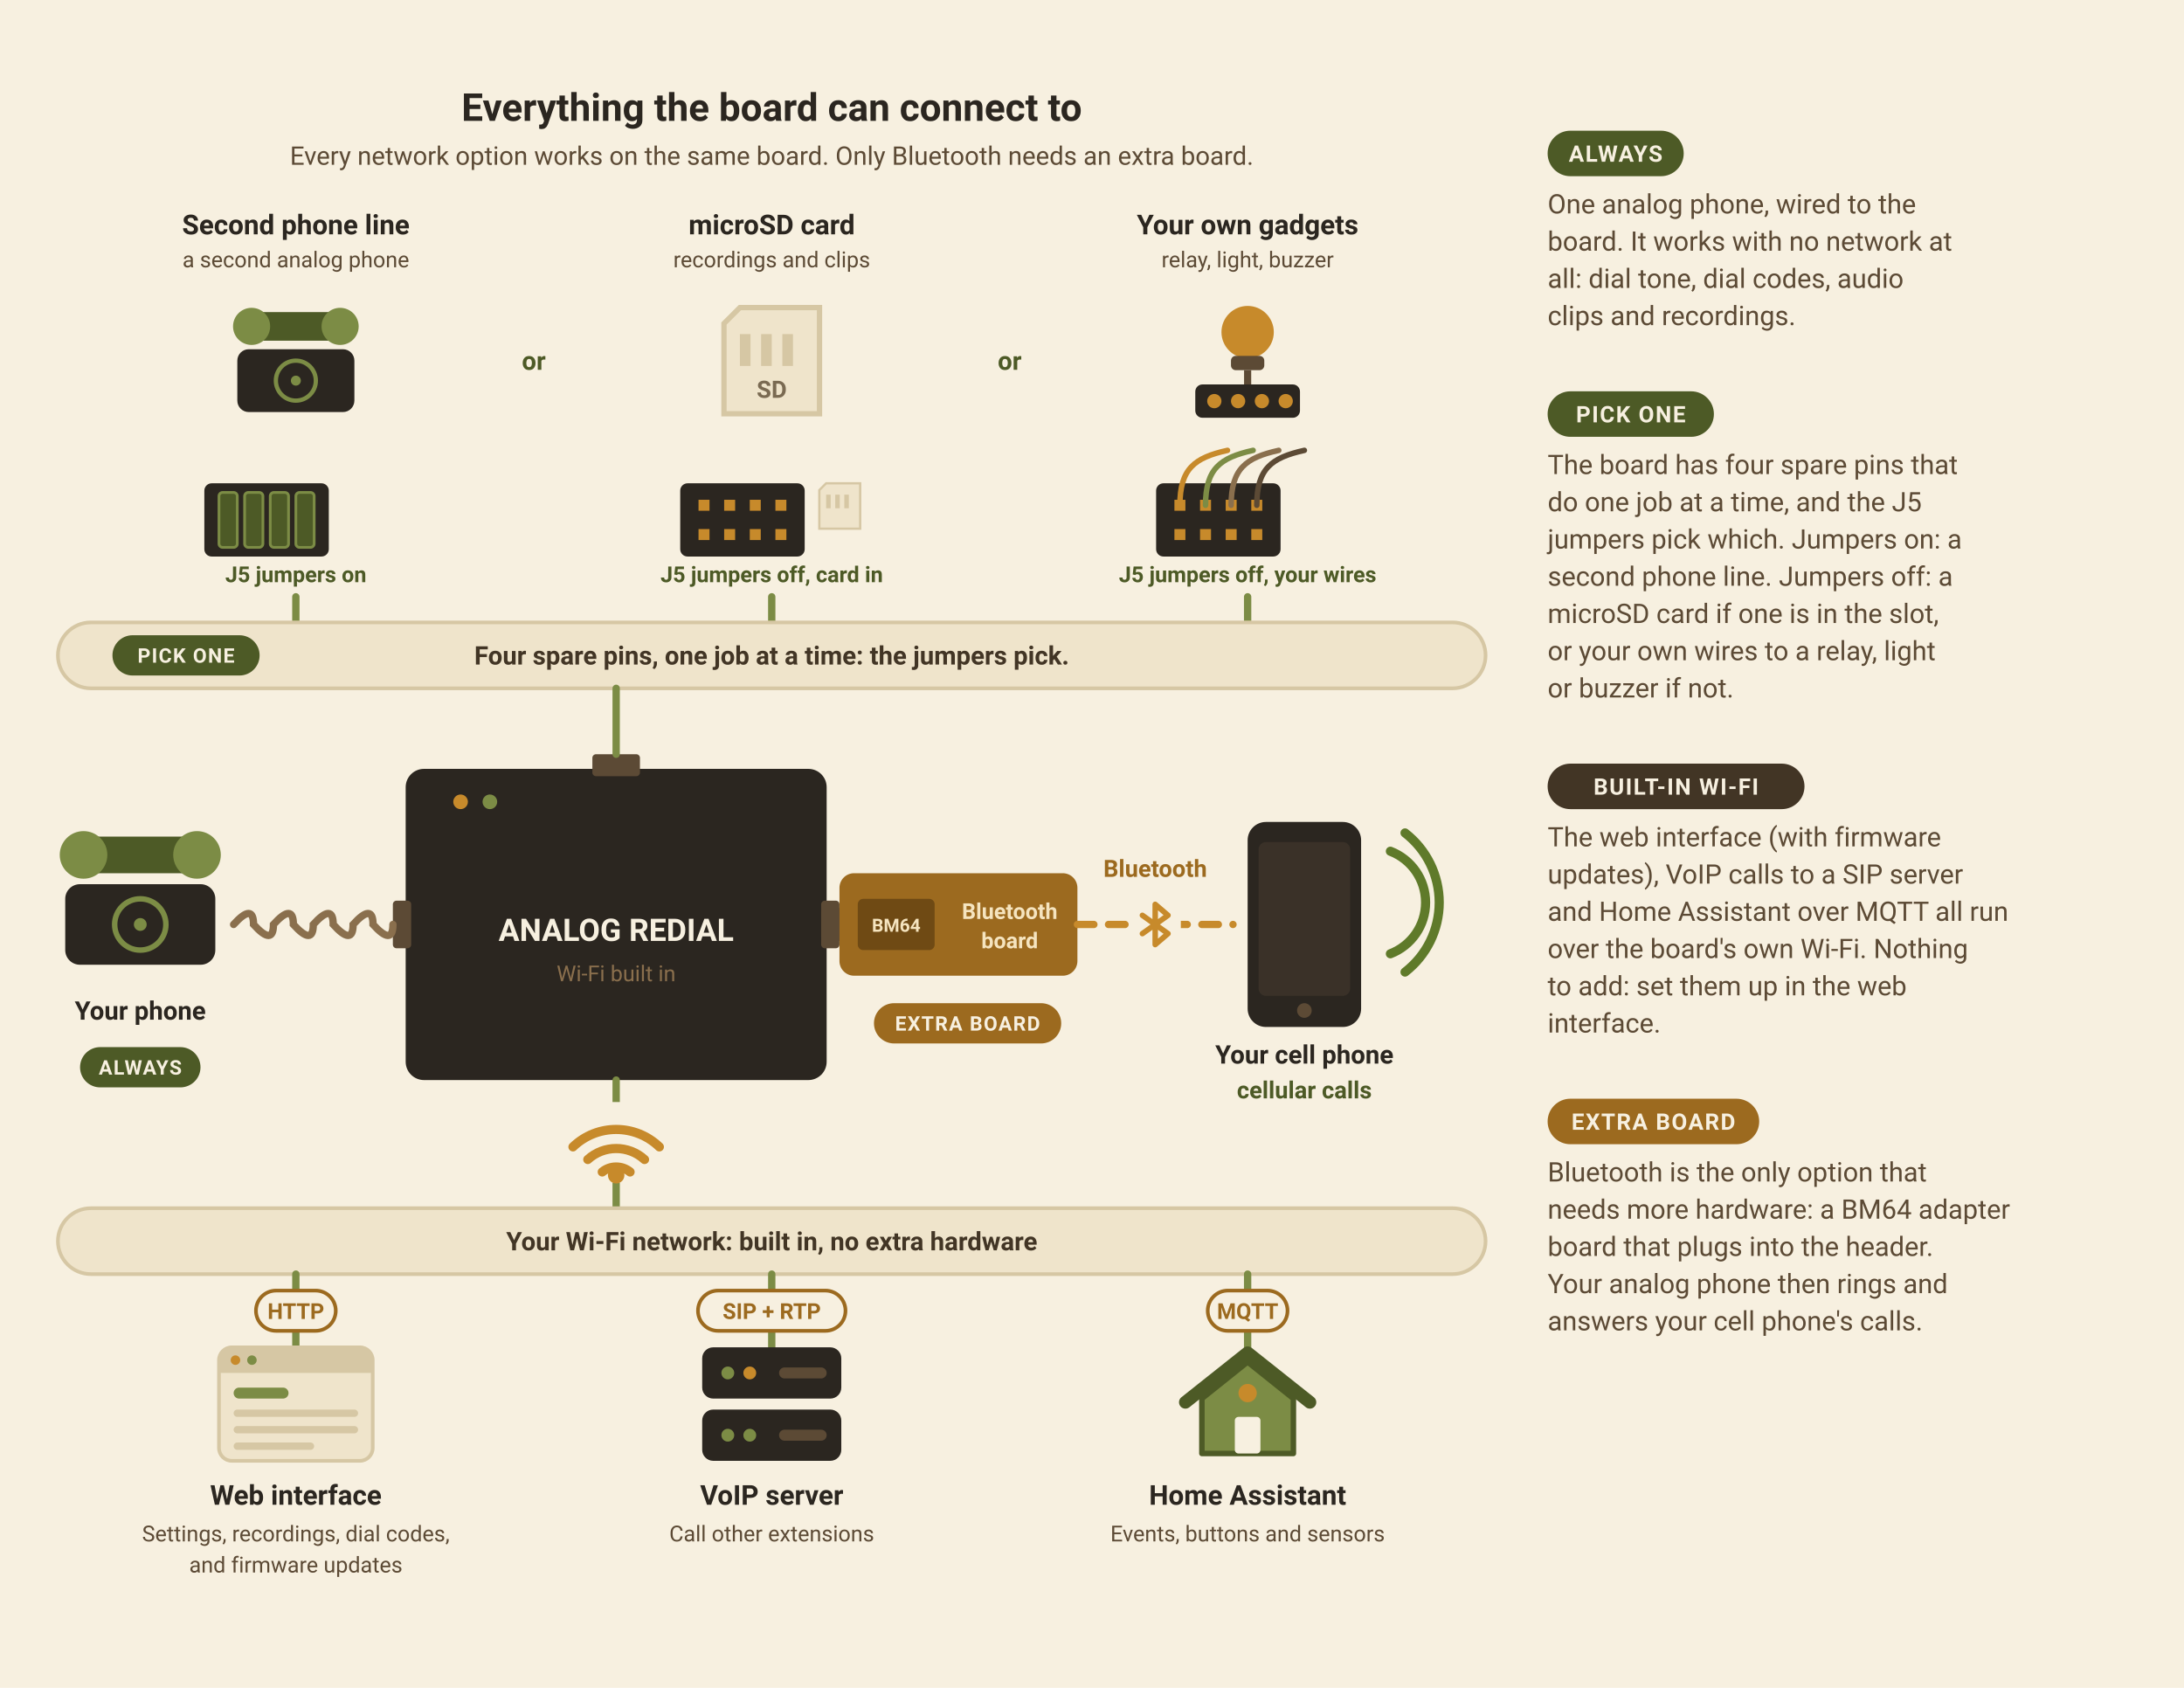
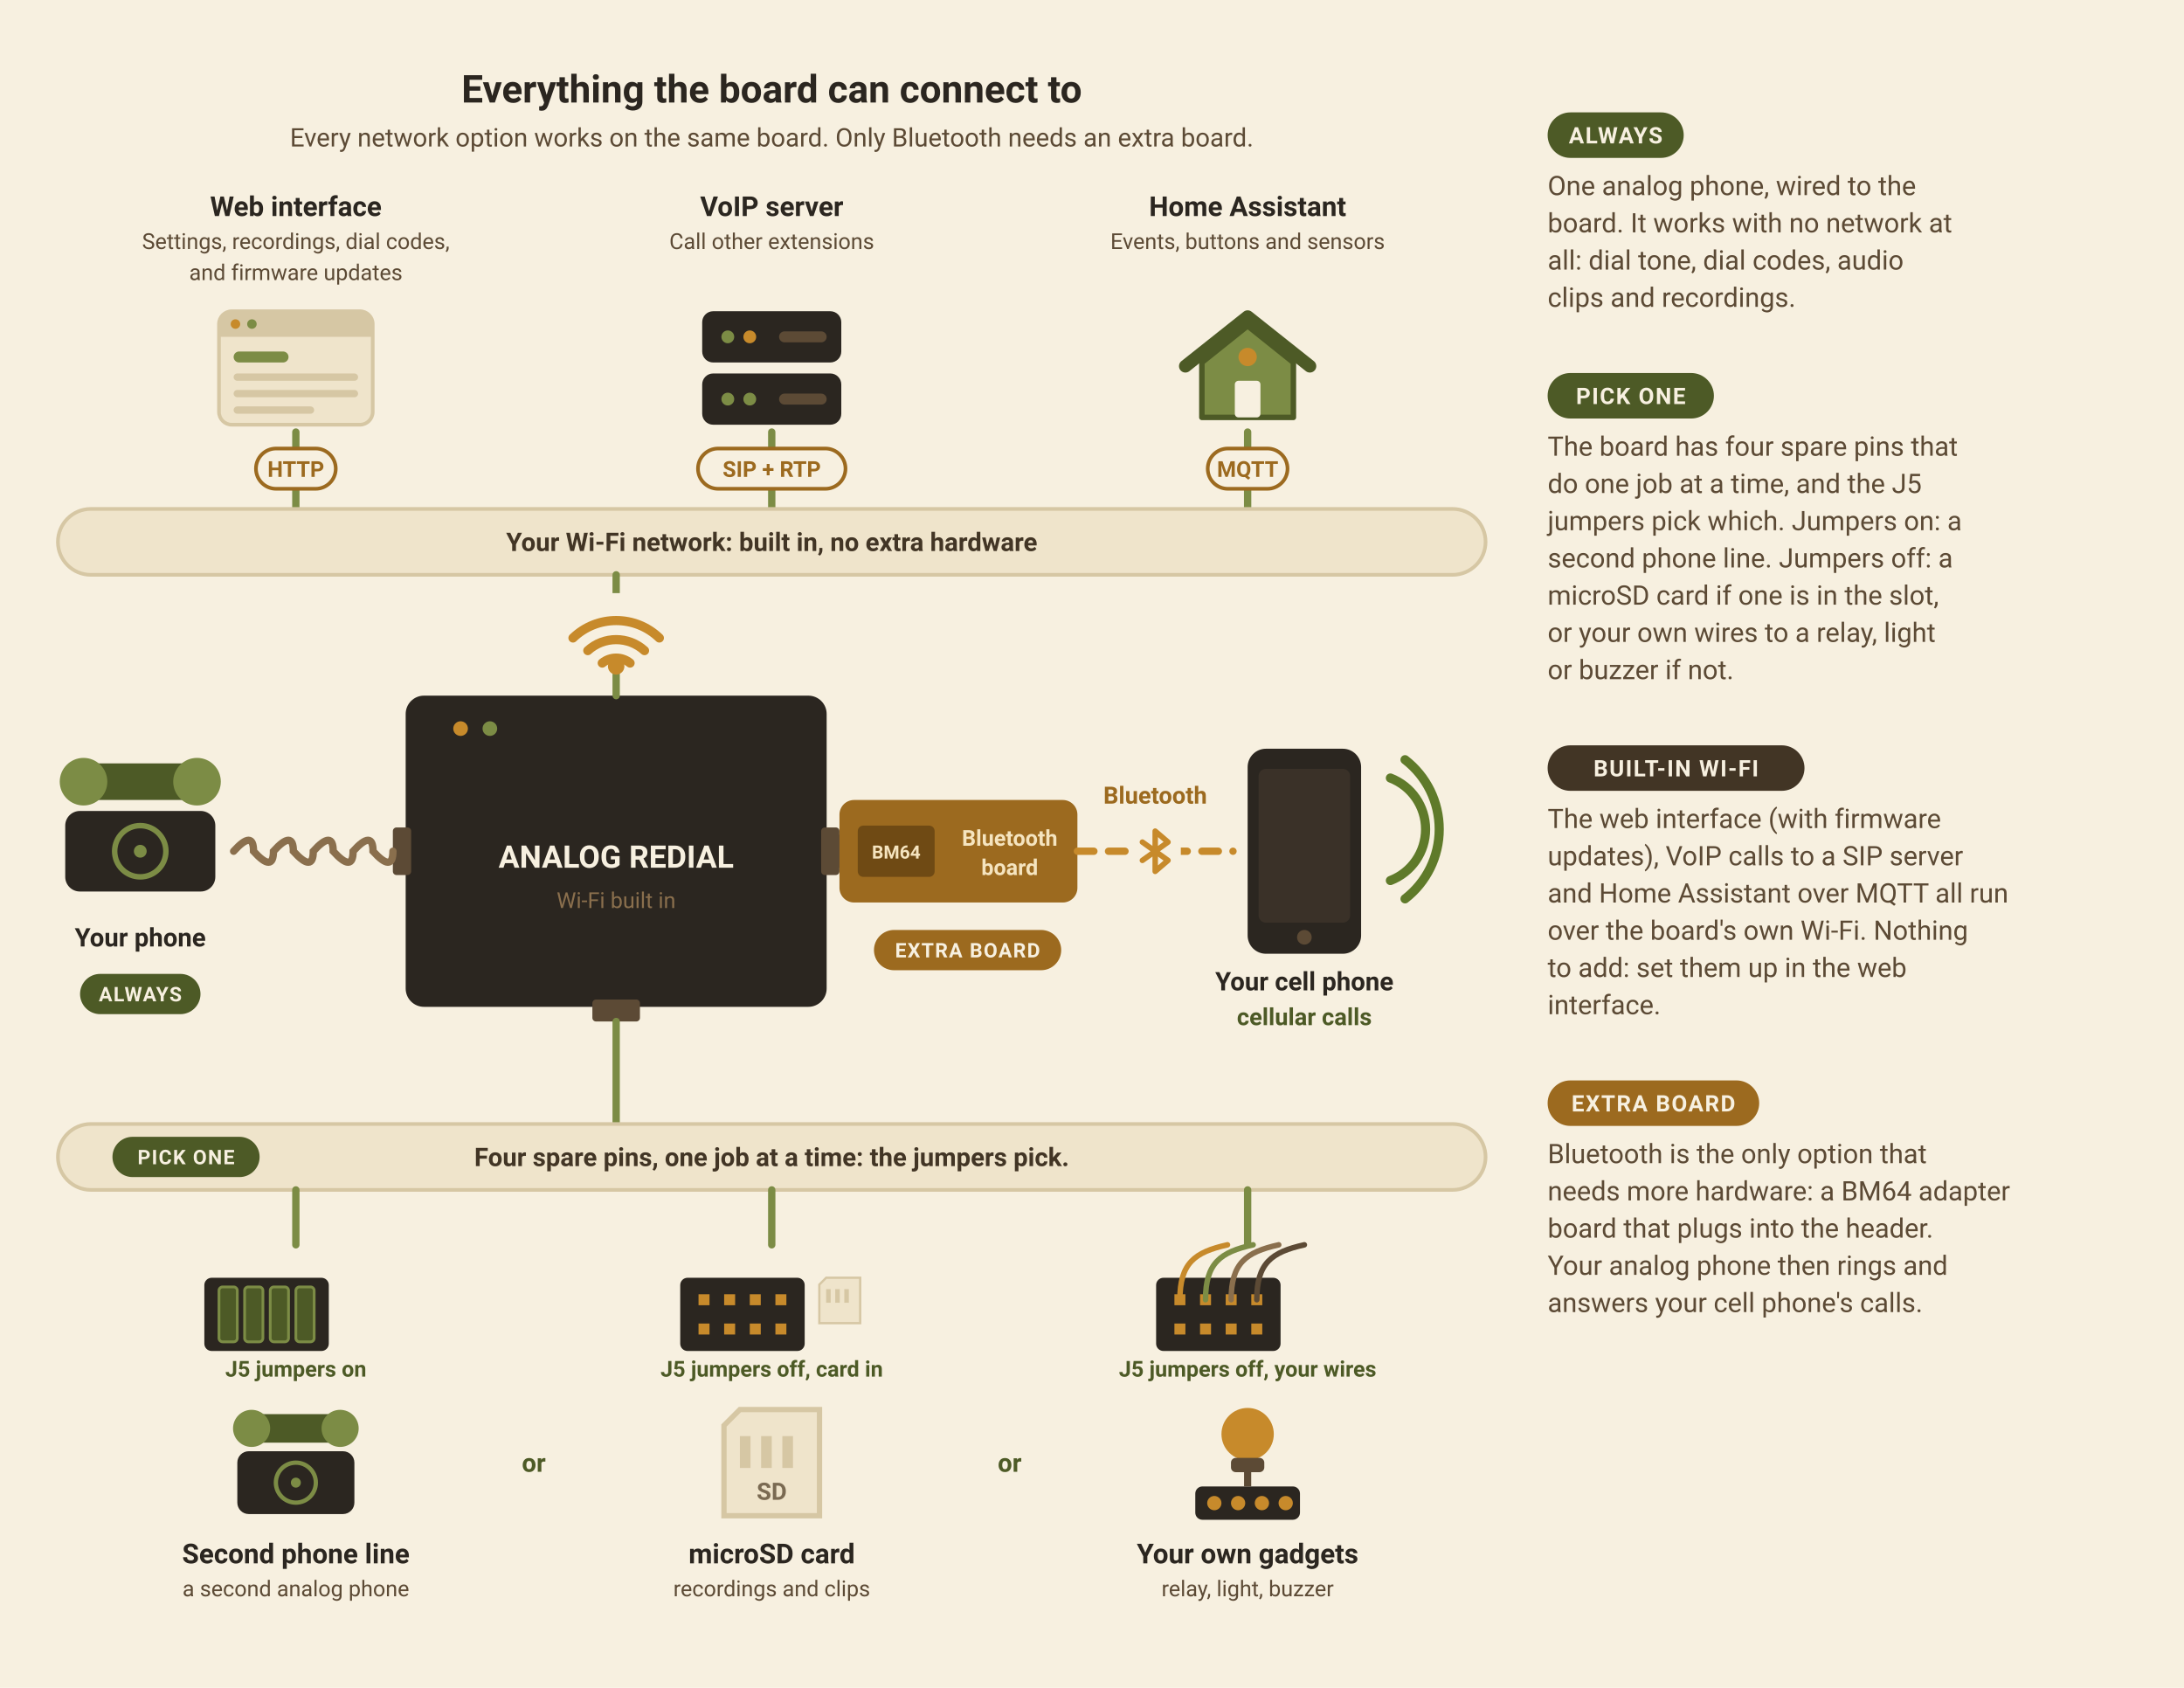
<svg xmlns="http://www.w3.org/2000/svg" viewBox="0 0 1056 816" width="1056" height="816" role="img" aria-label="Everything the Analog Redial board can connect to: one phone always, then a second line or a microSD card or your own gadgets on four spare pins, chosen with the J5 jumpers; Wi-Fi to the web interface, a VoIP server and Home Assistant; and Bluetooth through an extra adapter board">
  <rect id="background" width="1056" height="816" fill="#f7f0e0" />
  <g font-family="system-ui, -apple-system, Segoe UI, Roboto, sans-serif">
-     <g id="diagram" transform="translate(28,37.185) scale(0.885)">
+     <g id="diagram" transform="translate(28,28.335) scale(0.885)">
      <g id="title">
        <text x="390" y="24" text-anchor="middle" font-size="21" font-weight="700" fill="#2b2620">Everything the board can connect to</text>
      </g>
      <g id="subtitle">
        <text x="390" y="48" text-anchor="middle" font-size="14" font-weight="400" fill="#5c4a35">Every network option works on the same board. Only Bluetooth needs an extra board.</text>
      </g>
-       <g id="option-line-2" transform="translate(94.9,123.8)">
-         <g transform="scale(0.78)">
-           <g id="handset">
-             <line x1="14" y1="16" x2="76" y2="16" stroke="#4d5a26" stroke-width="20" stroke-linecap="round" />
-             <circle cx="14" cy="16" r="13" fill="#7c8c45" />
-             <circle cx="76" cy="16" r="13" fill="#7c8c45" />
-           </g>
-           <g id="body">
-             <rect x="4" y="32" width="82" height="44" rx="8" fill="#2b2620" />
-             <circle cx="45" cy="54" r="14" fill="none" stroke="#7c8c45" stroke-width="3" />
-             <circle cx="45" cy="54" r="3.5" fill="#7c8c45" />
-           </g>
-         </g>
-       </g>
-       <g id="label-line-2">
-         <text x="130" y="86" text-anchor="middle" font-size="15" font-weight="600" fill="#2b2620">Second phone line</text>
-       </g>
-       <g id="desc-line-2">
-         <text x="130" y="104" text-anchor="middle" font-size="12" font-weight="400" fill="#5c4a35">a second analog phone</text>
-       </g>
-       <g id="j5-line-2" transform="translate(80,200)">
+       <g id="label-web">
+         <text x="130" y="86" text-anchor="middle" font-size="15" font-weight="600" fill="#2b2620">Web interface</text>
+       </g>
+       <g id="desc-web-1">
+         <text x="130" y="104" text-anchor="middle" font-size="12" font-weight="400" fill="#5c4a35">Settings, recordings, dial codes,</text>
+       </g>
+       <g id="desc-web-2">
+         <text x="130" y="121" text-anchor="middle" font-size="12" font-weight="400" fill="#5c4a35">and firmware updates</text>
+       </g>
+       <g id="service-web" transform="translate(88,138)">
+         <rect x="0" y="0" width="84" height="62" rx="7" fill="#efe4cb" stroke="#d6c7a4" stroke-width="2" />
+         <path d="M 0 14 H 84 V 7 a 7 7 0 0 0 -7 -7 H 7 a 7 7 0 0 0 -7 7 Z" fill="#d6c7a4" />
+         <circle cx="9" cy="7" r="2.6" fill="#c78a2b" />
+         <circle cx="18" cy="7" r="2.6" fill="#7c8c45" />
+         <rect x="8" y="22" width="30" height="6" rx="3" fill="#7c8c45" />
+         <rect x="8" y="34" width="68" height="4" rx="2" fill="#d6c7a4" />
+         <rect x="8" y="43" width="68" height="4" rx="2" fill="#d6c7a4" />
+         <rect x="8" y="52" width="44" height="4" rx="2" fill="#d6c7a4" />
+       </g>
+       <g id="link-web">
+         <line x1="130" y1="204" x2="130" y2="246" stroke="#7c8c45" stroke-width="4" stroke-linecap="round" />
+       </g>
+       <g id="protocol-web">
+         <rect x="108.2" y="213" width="43.6" height="22" rx="11" fill="#f7f0e0" stroke="#9c6a1f" stroke-width="2" />
+         <text x="130" y="228.5" text-anchor="middle" font-size="12" font-weight="600" fill="#9c6a1f">HTTP</text>
+       </g>
+       <g id="label-voip">
+         <text x="390" y="86" text-anchor="middle" font-size="15" font-weight="600" fill="#2b2620">VoIP server</text>
+       </g>
+       <g id="desc-voip-1">
+         <text x="390" y="104" text-anchor="middle" font-size="12" font-weight="400" fill="#5c4a35">Call other extensions</text>
+       </g>
+       <g id="service-voip" transform="translate(352,138)">
+         <rect x="0" y="0" width="76" height="28" rx="6" fill="#2b2620" />
+         <rect x="0" y="34" width="76" height="28" rx="6" fill="#2b2620" />
+         <circle cx="14" cy="14" r="3.5" fill="#7c8c45" />
+         <circle cx="26" cy="14" r="3.5" fill="#c78a2b" />
+         <rect x="42" y="11" width="26" height="6" rx="3" fill="#5c4a35" />
+         <circle cx="14" cy="48" r="3.5" fill="#7c8c45" />
+         <circle cx="26" cy="48" r="3.5" fill="#7c8c45" />
+         <rect x="42" y="45" width="26" height="6" rx="3" fill="#5c4a35" />
+       </g>
+       <g id="link-voip">
+         <line x1="390" y1="204" x2="390" y2="246" stroke="#7c8c45" stroke-width="4" stroke-linecap="round" />
+       </g>
+       <g id="protocol-voip">
+         <rect x="349.7" y="213" width="80.6" height="22" rx="11" fill="#f7f0e0" stroke="#9c6a1f" stroke-width="2" />
+         <text x="390" y="228.5" text-anchor="middle" font-size="12" font-weight="600" fill="#9c6a1f">SIP + RTP</text>
+       </g>
+       <g id="label-home">
+         <text x="650" y="86" text-anchor="middle" font-size="15" font-weight="600" fill="#2b2620">Home Assistant</text>
+       </g>
+       <g id="desc-home-1">
+         <text x="650" y="104" text-anchor="middle" font-size="12" font-weight="400" fill="#5c4a35">Events, buttons and sensors</text>
+       </g>
+       <g id="service-home" transform="translate(612,138)">
+         <path d="M 4 30 L 38 3 L 72 30" fill="none" stroke="#4d5a26" stroke-width="7" stroke-linecap="round" stroke-linejoin="round" />
+         <path d="M 13 28 V 58 H 63 V 28 L 38 8 Z" fill="#7c8c45" stroke="#4d5a26" stroke-width="3" stroke-linejoin="round" />
+         <rect x="31" y="38" width="14" height="20" rx="2" fill="#f7f0e0" />
+         <circle cx="38" cy="25" r="5" fill="#c78a2b" />
+       </g>
+       <g id="link-home">
+         <line x1="650" y1="204" x2="650" y2="246" stroke="#7c8c45" stroke-width="4" stroke-linecap="round" />
+       </g>
+       <g id="protocol-home">
+         <rect x="628.2" y="213" width="43.6" height="22" rx="11" fill="#f7f0e0" stroke="#9c6a1f" stroke-width="2" />
+         <text x="650" y="228.5" text-anchor="middle" font-size="12" font-weight="600" fill="#9c6a1f">MQTT</text>
+       </g>
+       <g id="wifi-network">
+         <rect x="0" y="246" width="780" height="36" rx="18" fill="#efe4cb" stroke="#d6c7a4" stroke-width="2" />
+         <text x="390.0" y="269" text-anchor="middle" font-size="14" font-weight="600" fill="#423525">Your Wi-Fi network: built in, no extra hardware</text>
+       </g>
+       <g id="board" transform="translate(190,348)">
+         <rect id="pcb" x="0" y="0" width="230" height="170" rx="10" fill="#2b2620" />
+         <rect id="jack-line-1" x="-7" y="72" width="10" height="26" rx="2" fill="#5c4a35" />
+         <rect id="options-connector" x="227" y="72" width="10" height="26" rx="2" fill="#5c4a35" />
+         <rect id="adapter-header" x="102" y="166" width="26" height="12" rx="2" fill="#5c4a35" />
+         <circle id="led-1" cx="30" cy="18" r="4" fill="#c78a2b" />
+         <circle id="led-2" cx="46" cy="18" r="4" fill="#7c8c45" />
+         <text x="115" y="94" text-anchor="middle" font-size="17" font-weight="600" fill="#f7f0e0">ANALOG REDIAL</text>
+         <text x="115" y="116" text-anchor="middle" font-size="12" fill="#8a6f4d">Wi-Fi built in</text>
+       </g>
+       <g id="link-wifi">
+         <line x1="305" y1="282" x2="305" y2="348" stroke="#7c8c45" stroke-width="4" stroke-linecap="round" />
+       </g>
+       <g id="wifi" transform="translate(275,294)">
+         <rect x="-6" y="-2" width="72" height="44" rx="8" fill="#f7f0e0" />
+         <path d="M 6.4 22.5 A 34 34 0 0 1 53.6 22.5" fill="none" stroke="#c78a2b" stroke-width="5" stroke-linecap="round" />
+         <path d="M 14.5 29.4 A 23 23 0 0 1 45.5 29.4" fill="none" stroke="#c78a2b" stroke-width="5" stroke-linecap="round" />
+         <path d="M 22.4 36.2 A 12 12 0 0 1 37.6 36.2" fill="none" stroke="#c78a2b" stroke-width="5" stroke-linecap="round" />
+         <circle cx="30" cy="40" r="4.5" fill="#c78a2b" transform="translate(0,-2)" />
+       </g>
+       <g id="phone-line-1" transform="translate(0,379)">
+         <g id="handset">
+           <line x1="14" y1="16" x2="76" y2="16" stroke="#4d5a26" stroke-width="20" stroke-linecap="round" />
+           <circle cx="14" cy="16" r="13" fill="#7c8c45" />
+           <circle cx="76" cy="16" r="13" fill="#7c8c45" />
+         </g>
+         <g id="body">
+           <rect x="4" y="32" width="82" height="44" rx="8" fill="#2b2620" />
+           <circle cx="45" cy="54" r="14" fill="none" stroke="#7c8c45" stroke-width="3" />
+           <circle cx="45" cy="54" r="3.5" fill="#7c8c45" />
+         </g>
+       </g>
+       <g id="cord-line-1" transform="translate(96,433)">
+         <path d="M 0 0 q 10.88 -12 10.88 0 q 10.88 12 10.88 0 q 10.88 -12 10.88 0 q 10.88 12 10.88 0 q 10.88 -12 10.88 0 q 10.88 12 10.88 0 q 10.88 -12 10.88 0 q 10.88 12 10.88 0" fill="none" stroke="#8a6f4d" stroke-width="4" stroke-linecap="round" />
+       </g>
+       <g id="label-line-1">
+         <text x="45" y="485" text-anchor="middle" font-size="14" font-weight="600" fill="#2b2620">Your phone</text>
+       </g>
+       <g id="tag-always">
+         <rect x="12.1" y="500" width="65.8" height="22" rx="11" fill="#4d5a26" />
+         <text x="45" y="515" text-anchor="middle" font-size="11" font-weight="700" letter-spacing="0.6" fill="#f7f0e0">ALWAYS</text>
+       </g>
+       <g id="bluetooth-adapter" transform="translate(417,405)">
+         <rect id="plug" x="0" y="19" width="14" height="18" rx="2" fill="#5c4a35" />
+         <rect id="pcb" x="10" y="0" width="130" height="56" rx="8" fill="#9c6a1f" />
+         <rect id="chip" x="20" y="14" width="42" height="28" rx="3" fill="#6f4a14" />
+         <text x="41" y="32" text-anchor="middle" font-size="10" font-weight="600" fill="#f5e4bf">BM64</text>
+         <text x="103" y="25" text-anchor="middle" font-size="12" font-weight="600" fill="#f5e4bf">Bluetooth</text>
+         <text x="103" y="41" text-anchor="middle" font-size="12" font-weight="600" fill="#f5e4bf">board</text>
+       </g>
+       <g id="tag-extra-board">
+         <rect x="445.85" y="476" width="102.3" height="22" rx="11" fill="#9c6a1f" />
+         <text x="497" y="491" text-anchor="middle" font-size="11" font-weight="700" letter-spacing="0.6" fill="#f7f0e0">EXTRA BOARD</text>
+       </g>
+       <g id="link-bluetooth">
+         <line x1="557" y1="433" x2="642" y2="433" stroke="#c78a2b" stroke-width="4" stroke-linecap="round" stroke-dasharray="9 8" />
+       </g>
+       <g id="bluetooth-symbol" transform="translate(591.5,421)">
+         <rect x="-6" y="-4" width="28" height="32" rx="6" fill="#f7f0e0" />
+         <path d="M 1 7 L 15 17 L 8 23 L 8 1 L 15 7 L 1 17" fill="none" stroke="#c78a2b" stroke-width="3" stroke-linecap="round" stroke-linejoin="round" />
+       </g>
+       <g id="label-bluetooth">
+         <text x="599.5" y="407" text-anchor="middle" font-size="13" font-weight="600" fill="#9c6a1f">Bluetooth</text>
+       </g>
+       <g id="cell-phone" transform="translate(650,377)">
+         <rect x="0" y="0" width="62" height="112" rx="10" fill="#2b2620" />
+         <rect x="6" y="11" width="50" height="84" rx="4" fill="#3a3128" />
+         <circle cx="31" cy="103" r="4" fill="#5c4a35" />
+       </g>
+       <g id="cellular" transform="translate(728,393)">
+         <path d="M 0 56 A 30 30 0 0 0 0 0" fill="none" stroke="#5f7a2a" stroke-width="5" stroke-linecap="round" />
+         <path d="M 8 66 A 48 48 0 0 0 8 -10" fill="none" stroke="#5f7a2a" stroke-width="5" stroke-linecap="round" transform="translate(0,0)" />
+       </g>
+       <g id="label-cell-phone">
+         <text x="681" y="509" text-anchor="middle" font-size="14" font-weight="600" fill="#2b2620">Your cell phone</text>
+       </g>
+       <g id="label-cellular">
+         <text x="681" y="528" text-anchor="middle" font-size="13" font-weight="600" fill="#4d5a26">cellular calls</text>
+       </g>
+       <g id="link-options">
+         <line x1="305" y1="526" x2="305" y2="582" stroke="#7c8c45" stroke-width="4" stroke-linecap="round" />
+       </g>
+       <g id="options-bar">
+         <rect x="0" y="582" width="780" height="36" rx="18" fill="#efe4cb" stroke="#d6c7a4" stroke-width="2" />
+         <text x="390.0" y="605" text-anchor="middle" font-size="14" font-weight="600" fill="#423525">Four spare pins, one job at a time: the jumpers pick.</text>
+       </g>
+       <g id="tag-pick-one">
+         <rect x="29.8" y="589" width="80.4" height="22" rx="11" fill="#4d5a26" />
+         <text x="70" y="604" text-anchor="middle" font-size="11" font-weight="700" letter-spacing="0.6" fill="#f7f0e0">PICK ONE</text>
+       </g>
+       <g id="link-line-2">
+         <line x1="130" y1="618" x2="130" y2="648" stroke="#7c8c45" stroke-width="4" stroke-linecap="round" />
+       </g>
+       <g id="j5-line-2" transform="translate(80,644)">
        <rect id="header" x="0" y="22" width="68" height="40" rx="4" fill="#2b2620" />
        <rect x="10" y="31" width="6" height="6" fill="#c78a2b" />
        <rect x="10" y="47" width="6" height="6" fill="#c78a2b" />
        <rect x="24" y="31" width="6" height="6" fill="#c78a2b" />
        <rect x="24" y="47" width="6" height="6" fill="#c78a2b" />
        <rect x="38" y="31" width="6" height="6" fill="#c78a2b" />
        <rect x="38" y="47" width="6" height="6" fill="#c78a2b" />
        <rect x="52" y="31" width="6" height="6" fill="#c78a2b" />
        <rect x="52" y="47" width="6" height="6" fill="#c78a2b" />
        <rect x="8" y="27" width="10" height="30" rx="2" fill="#4d5a26" stroke="#7c8c45" stroke-width="1.5" />
        <rect x="22" y="27" width="10" height="30" rx="2" fill="#4d5a26" stroke="#7c8c45" stroke-width="1.5" />
        <rect x="36" y="27" width="10" height="30" rx="2" fill="#4d5a26" stroke="#7c8c45" stroke-width="1.5" />
        <rect x="50" y="27" width="10" height="30" rx="2" fill="#4d5a26" stroke="#7c8c45" stroke-width="1.5" />
      </g>
      <g id="j5-caption-line-2">
-         <text x="130" y="276" text-anchor="middle" font-size="12" font-weight="700" fill="#4d5a26">J5 jumpers on</text>
-       </g>
-       <g id="link-line-2">
-         <line x1="130" y1="284" x2="130" y2="298" stroke="#7c8c45" stroke-width="4" stroke-linecap="round" />
-       </g>
-       <g id="option-microsd" transform="translate(363.9,126)">
-         <g transform="scale(1.45)">
-           <path d="M 6 0 H 36 V 40 H 0 V 6 Z" fill="#efe4cb" stroke="#d6c7a4" stroke-width="2" />
-           <rect x="6" y="10" width="4" height="12" fill="#d6c7a4" />
-           <rect x="14" y="10" width="4" height="12" fill="#d6c7a4" />
-           <rect x="22" y="10" width="4" height="12" fill="#d6c7a4" />
-           <text x="18" y="34" text-anchor="middle" font-size="9" font-weight="600" fill="#7a6a52">SD</text>
-         </g>
-       </g>
-       <g id="label-microsd">
-         <text x="390" y="86" text-anchor="middle" font-size="15" font-weight="600" fill="#2b2620">microSD card</text>
-       </g>
-       <g id="desc-microsd">
-         <text x="390" y="104" text-anchor="middle" font-size="12" font-weight="400" fill="#5c4a35">recordings and clips</text>
-       </g>
-       <g id="j5-microsd" transform="translate(340,200)">
+         <text x="130" y="720" text-anchor="middle" font-size="12" font-weight="700" fill="#4d5a26">J5 jumpers on</text>
+       </g>
+       <g id="option-line-2" transform="translate(94.9,735.8)">
+         <g transform="scale(0.78)">
+           <g id="handset">
+             <line x1="14" y1="16" x2="76" y2="16" stroke="#4d5a26" stroke-width="20" stroke-linecap="round" />
+             <circle cx="14" cy="16" r="13" fill="#7c8c45" />
+             <circle cx="76" cy="16" r="13" fill="#7c8c45" />
+           </g>
+           <g id="body">
+             <rect x="4" y="32" width="82" height="44" rx="8" fill="#2b2620" />
+             <circle cx="45" cy="54" r="14" fill="none" stroke="#7c8c45" stroke-width="3" />
+             <circle cx="45" cy="54" r="3.5" fill="#7c8c45" />
+           </g>
+         </g>
+       </g>
+       <g id="label-line-2">
+         <text x="130" y="822" text-anchor="middle" font-size="15" font-weight="600" fill="#2b2620">Second phone line</text>
+       </g>
+       <g id="desc-line-2">
+         <text x="130" y="840" text-anchor="middle" font-size="12" font-weight="400" fill="#5c4a35">a second analog phone</text>
+       </g>
+       <g id="link-microsd">
+         <line x1="390" y1="618" x2="390" y2="648" stroke="#7c8c45" stroke-width="4" stroke-linecap="round" />
+       </g>
+       <g id="j5-microsd" transform="translate(340,644)">
        <rect id="header" x="0" y="22" width="68" height="40" rx="4" fill="#2b2620" />
        <rect x="10" y="31" width="6" height="6" fill="#c78a2b" />
        <rect x="10" y="47" width="6" height="6" fill="#c78a2b" />
        <rect x="24" y="31" width="6" height="6" fill="#c78a2b" />
        <rect x="24" y="47" width="6" height="6" fill="#c78a2b" />
        <rect x="38" y="31" width="6" height="6" fill="#c78a2b" />
        <rect x="38" y="47" width="6" height="6" fill="#c78a2b" />
        <rect x="52" y="31" width="6" height="6" fill="#c78a2b" />
        <rect x="52" y="47" width="6" height="6" fill="#c78a2b" />
        <g transform="translate(76,22) scale(0.62)">
          <path d="M 6 0 H 36 V 40 H 0 V 6 Z" fill="#efe4cb" stroke="#d6c7a4" stroke-width="2" />
          <rect x="6" y="10" width="4" height="12" fill="#d6c7a4" />
          <rect x="14" y="10" width="4" height="12" fill="#d6c7a4" />
          <rect x="22" y="10" width="4" height="12" fill="#d6c7a4" />
        </g>
      </g>
      <g id="j5-caption-microsd">
-         <text x="390" y="276" text-anchor="middle" font-size="12" font-weight="700" fill="#4d5a26">J5 jumpers off, card in</text>
-       </g>
-       <g id="link-microsd">
-         <line x1="390" y1="284" x2="390" y2="298" stroke="#7c8c45" stroke-width="4" stroke-linecap="round" />
-       </g>
-       <g id="option-pins" transform="translate(621.4,123.8)">
-         <g transform="scale(1.3)">
-           <circle id="bulb" cx="22" cy="12" r="11" fill="#c78a2b" />
-           <rect id="bulb-base" x="15" y="22" width="14" height="6" rx="2" fill="#5c4a35" />
-           <rect id="header" x="0" y="34" width="44" height="14" rx="3" fill="#2b2620" />
-           <circle cx="8" cy="41" r="3" fill="#c78a2b" />
-           <circle cx="18" cy="41" r="3" fill="#c78a2b" />
-           <circle cx="28" cy="41" r="3" fill="#c78a2b" />
-           <circle cx="38" cy="41" r="3" fill="#c78a2b" />
-           <path d="M 22 28 V 34" stroke="#5c4a35" stroke-width="3" />
-         </g>
-       </g>
-       <g id="label-pins">
-         <text x="650" y="86" text-anchor="middle" font-size="15" font-weight="600" fill="#2b2620">Your own gadgets</text>
-       </g>
-       <g id="desc-pins">
-         <text x="650" y="104" text-anchor="middle" font-size="12" font-weight="400" fill="#5c4a35">relay, light, buzzer</text>
-       </g>
-       <g id="j5-pins" transform="translate(600,200)">
+         <text x="390" y="720" text-anchor="middle" font-size="12" font-weight="700" fill="#4d5a26">J5 jumpers off, card in</text>
+       </g>
+       <g id="option-microsd" transform="translate(363.9,738)">
+         <g transform="scale(1.45)">
+           <path d="M 6 0 H 36 V 40 H 0 V 6 Z" fill="#efe4cb" stroke="#d6c7a4" stroke-width="2" />
+           <rect x="6" y="10" width="4" height="12" fill="#d6c7a4" />
+           <rect x="14" y="10" width="4" height="12" fill="#d6c7a4" />
+           <rect x="22" y="10" width="4" height="12" fill="#d6c7a4" />
+           <text x="18" y="34" text-anchor="middle" font-size="9" font-weight="600" fill="#7a6a52">SD</text>
+         </g>
+       </g>
+       <g id="label-microsd">
+         <text x="390" y="822" text-anchor="middle" font-size="15" font-weight="600" fill="#2b2620">microSD card</text>
+       </g>
+       <g id="desc-microsd">
+         <text x="390" y="840" text-anchor="middle" font-size="12" font-weight="400" fill="#5c4a35">recordings and clips</text>
+       </g>
+       <g id="link-pins">
+         <line x1="650" y1="618" x2="650" y2="648" stroke="#7c8c45" stroke-width="4" stroke-linecap="round" />
+       </g>
+       <g id="j5-pins" transform="translate(600,644)">
        <rect id="header" x="0" y="22" width="68" height="40" rx="4" fill="#2b2620" />
        <rect x="10" y="31" width="6" height="6" fill="#c78a2b" />
        <rect x="10" y="47" width="6" height="6" fill="#c78a2b" />
        <rect x="24" y="31" width="6" height="6" fill="#c78a2b" />
        <rect x="24" y="47" width="6" height="6" fill="#c78a2b" />
        <rect x="38" y="31" width="6" height="6" fill="#c78a2b" />
        <rect x="38" y="47" width="6" height="6" fill="#c78a2b" />
        <rect x="52" y="31" width="6" height="6" fill="#c78a2b" />
        <rect x="52" y="47" width="6" height="6" fill="#c78a2b" />
        <path d="M 13 34 C 13 14, 21 8, 39 4" fill="none" stroke="#c78a2b" stroke-width="3" stroke-linecap="round" />
        <path d="M 27 34 C 27 14, 35 8, 53 4" fill="none" stroke="#7c8c45" stroke-width="3" stroke-linecap="round" />
        <path d="M 41 34 C 41 14, 49 8, 67 4" fill="none" stroke="#8a6f4d" stroke-width="3" stroke-linecap="round" />
        <path d="M 55 34 C 55 14, 63 8, 81 4" fill="none" stroke="#5c4a35" stroke-width="3" stroke-linecap="round" />
      </g>
      <g id="j5-caption-pins">
-         <text x="650" y="276" text-anchor="middle" font-size="12" font-weight="700" fill="#4d5a26">J5 jumpers off, your wires</text>
-       </g>
-       <g id="link-pins">
-         <line x1="650" y1="284" x2="650" y2="298" stroke="#7c8c45" stroke-width="4" stroke-linecap="round" />
+         <text x="650" y="720" text-anchor="middle" font-size="12" font-weight="700" fill="#4d5a26">J5 jumpers off, your wires</text>
+       </g>
+       <g id="option-pins" transform="translate(621.4,735.8)">
+         <g transform="scale(1.3)">
+           <circle id="bulb" cx="22" cy="12" r="11" fill="#c78a2b" />
+           <rect id="bulb-base" x="15" y="22" width="14" height="6" rx="2" fill="#5c4a35" />
+           <rect id="header" x="0" y="34" width="44" height="14" rx="3" fill="#2b2620" />
+           <circle cx="8" cy="41" r="3" fill="#c78a2b" />
+           <circle cx="18" cy="41" r="3" fill="#c78a2b" />
+           <circle cx="28" cy="41" r="3" fill="#c78a2b" />
+           <circle cx="38" cy="41" r="3" fill="#c78a2b" />
+           <path d="M 22 28 V 34" stroke="#5c4a35" stroke-width="3" />
+         </g>
+       </g>
+       <g id="label-pins">
+         <text x="650" y="822" text-anchor="middle" font-size="15" font-weight="600" fill="#2b2620">Your own gadgets</text>
+       </g>
+       <g id="desc-pins">
+         <text x="650" y="840" text-anchor="middle" font-size="12" font-weight="400" fill="#5c4a35">relay, light, buzzer</text>
      </g>
      <g id="or-1">
-         <text x="260" y="160" text-anchor="middle" font-size="14" font-weight="700" fill="#4d5a26">or</text>
+         <text x="260" y="772" text-anchor="middle" font-size="14" font-weight="700" fill="#4d5a26">or</text>
      </g>
      <g id="or-2">
-         <text x="520" y="160" text-anchor="middle" font-size="14" font-weight="700" fill="#4d5a26">or</text>
-       </g>
-       <g id="options-bar">
-         <rect x="0" y="298" width="780" height="36" rx="18" fill="#efe4cb" stroke="#d6c7a4" stroke-width="2" />
-         <text x="390.0" y="321" text-anchor="middle" font-size="14" font-weight="600" fill="#423525">Four spare pins, one job at a time: the jumpers pick.</text>
-       </g>
-       <g id="tag-pick-one">
-         <rect x="29.8" y="305" width="80.4" height="22" rx="11" fill="#4d5a26" />
-         <text x="70" y="320" text-anchor="middle" font-size="11" font-weight="700" letter-spacing="0.6" fill="#f7f0e0">PICK ONE</text>
-       </g>
-       <g id="board" transform="translate(190,378)">
-         <rect id="pcb" x="0" y="0" width="230" height="170" rx="10" fill="#2b2620" />
-         <rect id="jack-line-1" x="-7" y="72" width="10" height="26" rx="2" fill="#5c4a35" />
-         <rect id="options-connector" x="227" y="72" width="10" height="26" rx="2" fill="#5c4a35" />
-         <rect id="adapter-header" x="102" y="-8" width="26" height="12" rx="2" fill="#5c4a35" />
-         <circle id="led-1" cx="30" cy="18" r="4" fill="#c78a2b" />
-         <circle id="led-2" cx="46" cy="18" r="4" fill="#7c8c45" />
-         <text x="115" y="94" text-anchor="middle" font-size="17" font-weight="600" fill="#f7f0e0">ANALOG REDIAL</text>
-         <text x="115" y="116" text-anchor="middle" font-size="12" fill="#8a6f4d">Wi-Fi built in</text>
-       </g>
-       <g id="link-options">
-         <line x1="305" y1="334" x2="305" y2="370" stroke="#7c8c45" stroke-width="4" stroke-linecap="round" />
-       </g>
-       <g id="phone-line-1" transform="translate(0,409)">
-         <g id="handset">
-           <line x1="14" y1="16" x2="76" y2="16" stroke="#4d5a26" stroke-width="20" stroke-linecap="round" />
-           <circle cx="14" cy="16" r="13" fill="#7c8c45" />
-           <circle cx="76" cy="16" r="13" fill="#7c8c45" />
-         </g>
-         <g id="body">
-           <rect x="4" y="32" width="82" height="44" rx="8" fill="#2b2620" />
-           <circle cx="45" cy="54" r="14" fill="none" stroke="#7c8c45" stroke-width="3" />
-           <circle cx="45" cy="54" r="3.5" fill="#7c8c45" />
-         </g>
-       </g>
-       <g id="cord-line-1" transform="translate(96,463)">
-         <path d="M 0 0 q 10.88 -12 10.88 0 q 10.88 12 10.88 0 q 10.88 -12 10.88 0 q 10.88 12 10.88 0 q 10.88 -12 10.88 0 q 10.88 12 10.88 0 q 10.88 -12 10.88 0 q 10.88 12 10.88 0" fill="none" stroke="#8a6f4d" stroke-width="4" stroke-linecap="round" />
-       </g>
-       <g id="label-line-1">
-         <text x="45" y="515" text-anchor="middle" font-size="14" font-weight="600" fill="#2b2620">Your phone</text>
-       </g>
-       <g id="tag-always">
-         <rect x="12.1" y="530" width="65.8" height="22" rx="11" fill="#4d5a26" />
-         <text x="45" y="545" text-anchor="middle" font-size="11" font-weight="700" letter-spacing="0.6" fill="#f7f0e0">ALWAYS</text>
-       </g>
-       <g id="bluetooth-adapter" transform="translate(417,435)">
-         <rect id="plug" x="0" y="19" width="14" height="18" rx="2" fill="#5c4a35" />
-         <rect id="pcb" x="10" y="0" width="130" height="56" rx="8" fill="#9c6a1f" />
-         <rect id="chip" x="20" y="14" width="42" height="28" rx="3" fill="#6f4a14" />
-         <text x="41" y="32" text-anchor="middle" font-size="10" font-weight="600" fill="#f5e4bf">BM64</text>
-         <text x="103" y="25" text-anchor="middle" font-size="12" font-weight="600" fill="#f5e4bf">Bluetooth</text>
-         <text x="103" y="41" text-anchor="middle" font-size="12" font-weight="600" fill="#f5e4bf">board</text>
-       </g>
-       <g id="tag-extra-board">
-         <rect x="445.85" y="506" width="102.3" height="22" rx="11" fill="#9c6a1f" />
-         <text x="497" y="521" text-anchor="middle" font-size="11" font-weight="700" letter-spacing="0.6" fill="#f7f0e0">EXTRA BOARD</text>
-       </g>
-       <g id="link-bluetooth">
-         <line x1="557" y1="463" x2="642" y2="463" stroke="#c78a2b" stroke-width="4" stroke-linecap="round" stroke-dasharray="9 8" />
-       </g>
-       <g id="bluetooth-symbol" transform="translate(591.5,451)">
-         <rect x="-6" y="-4" width="28" height="32" rx="6" fill="#f7f0e0" />
-         <path d="M 1 7 L 15 17 L 8 23 L 8 1 L 15 7 L 1 17" fill="none" stroke="#c78a2b" stroke-width="3" stroke-linecap="round" stroke-linejoin="round" />
-       </g>
-       <g id="label-bluetooth">
-         <text x="599.5" y="437" text-anchor="middle" font-size="13" font-weight="600" fill="#9c6a1f">Bluetooth</text>
-       </g>
-       <g id="cell-phone" transform="translate(650,407)">
-         <rect x="0" y="0" width="62" height="112" rx="10" fill="#2b2620" />
-         <rect x="6" y="11" width="50" height="84" rx="4" fill="#3a3128" />
-         <circle cx="31" cy="103" r="4" fill="#5c4a35" />
-       </g>
-       <g id="cellular" transform="translate(728,423)">
-         <path d="M 0 56 A 30 30 0 0 0 0 0" fill="none" stroke="#5f7a2a" stroke-width="5" stroke-linecap="round" />
-         <path d="M 8 66 A 48 48 0 0 0 8 -10" fill="none" stroke="#5f7a2a" stroke-width="5" stroke-linecap="round" transform="translate(0,0)" />
-       </g>
-       <g id="label-cell-phone">
-         <text x="681" y="539" text-anchor="middle" font-size="14" font-weight="600" fill="#2b2620">Your cell phone</text>
-       </g>
-       <g id="label-cellular">
-         <text x="681" y="558" text-anchor="middle" font-size="13" font-weight="600" fill="#4d5a26">cellular calls</text>
-       </g>
-       <g id="link-wifi">
-         <line x1="305" y1="548" x2="305" y2="618" stroke="#7c8c45" stroke-width="4" stroke-linecap="round" />
-       </g>
-       <g id="wifi" transform="translate(275,562)">
-         <rect x="-6" y="-2" width="72" height="44" rx="8" fill="#f7f0e0" />
-         <path d="M 6.4 22.5 A 34 34 0 0 1 53.6 22.5" fill="none" stroke="#c78a2b" stroke-width="5" stroke-linecap="round" />
-         <path d="M 14.5 29.4 A 23 23 0 0 1 45.5 29.4" fill="none" stroke="#c78a2b" stroke-width="5" stroke-linecap="round" />
-         <path d="M 22.4 36.2 A 12 12 0 0 1 37.6 36.2" fill="none" stroke="#c78a2b" stroke-width="5" stroke-linecap="round" />
-         <circle cx="30" cy="40" r="4.5" fill="#c78a2b" transform="translate(0,-2)" />
-       </g>
-       <g id="wifi-network">
-         <rect x="0" y="618" width="780" height="36" rx="18" fill="#efe4cb" stroke="#d6c7a4" stroke-width="2" />
-         <text x="390.0" y="641" text-anchor="middle" font-size="14" font-weight="600" fill="#423525">Your Wi-Fi network: built in, no extra hardware</text>
-       </g>
-       <g id="link-web">
-         <line x1="130" y1="654" x2="130" y2="694" stroke="#7c8c45" stroke-width="4" stroke-linecap="round" />
-       </g>
-       <g id="protocol-web">
-         <rect x="108.2" y="663" width="43.6" height="22" rx="11" fill="#f7f0e0" stroke="#9c6a1f" stroke-width="2" />
-         <text x="130" y="678.5" text-anchor="middle" font-size="12" font-weight="600" fill="#9c6a1f">HTTP</text>
-       </g>
-       <g id="service-web" transform="translate(88,694)">
-         <rect x="0" y="0" width="84" height="62" rx="7" fill="#efe4cb" stroke="#d6c7a4" stroke-width="2" />
-         <path d="M 0 14 H 84 V 7 a 7 7 0 0 0 -7 -7 H 7 a 7 7 0 0 0 -7 7 Z" fill="#d6c7a4" />
-         <circle cx="9" cy="7" r="2.6" fill="#c78a2b" />
-         <circle cx="18" cy="7" r="2.6" fill="#7c8c45" />
-         <rect x="8" y="22" width="30" height="6" rx="3" fill="#7c8c45" />
-         <rect x="8" y="34" width="68" height="4" rx="2" fill="#d6c7a4" />
-         <rect x="8" y="43" width="68" height="4" rx="2" fill="#d6c7a4" />
-         <rect x="8" y="52" width="44" height="4" rx="2" fill="#d6c7a4" />
-       </g>
-       <g id="label-web">
-         <text x="130" y="780" text-anchor="middle" font-size="15" font-weight="600" fill="#2b2620">Web interface</text>
-       </g>
-       <g id="desc-web-1">
-         <text x="130" y="800" text-anchor="middle" font-size="12" font-weight="400" fill="#5c4a35">Settings, recordings, dial codes,</text>
-       </g>
-       <g id="desc-web-2">
-         <text x="130" y="817" text-anchor="middle" font-size="12" font-weight="400" fill="#5c4a35">and firmware updates</text>
-       </g>
-       <g id="link-voip">
-         <line x1="390" y1="654" x2="390" y2="694" stroke="#7c8c45" stroke-width="4" stroke-linecap="round" />
-       </g>
-       <g id="protocol-voip">
-         <rect x="349.7" y="663" width="80.6" height="22" rx="11" fill="#f7f0e0" stroke="#9c6a1f" stroke-width="2" />
-         <text x="390" y="678.5" text-anchor="middle" font-size="12" font-weight="600" fill="#9c6a1f">SIP + RTP</text>
-       </g>
-       <g id="service-voip" transform="translate(352,694)">
-         <rect x="0" y="0" width="76" height="28" rx="6" fill="#2b2620" />
-         <rect x="0" y="34" width="76" height="28" rx="6" fill="#2b2620" />
-         <circle cx="14" cy="14" r="3.5" fill="#7c8c45" />
-         <circle cx="26" cy="14" r="3.5" fill="#c78a2b" />
-         <rect x="42" y="11" width="26" height="6" rx="3" fill="#5c4a35" />
-         <circle cx="14" cy="48" r="3.5" fill="#7c8c45" />
-         <circle cx="26" cy="48" r="3.5" fill="#7c8c45" />
-         <rect x="42" y="45" width="26" height="6" rx="3" fill="#5c4a35" />
-       </g>
-       <g id="label-voip">
-         <text x="390" y="780" text-anchor="middle" font-size="15" font-weight="600" fill="#2b2620">VoIP server</text>
-       </g>
-       <g id="desc-voip-1">
-         <text x="390" y="800" text-anchor="middle" font-size="12" font-weight="400" fill="#5c4a35">Call other extensions</text>
-       </g>
-       <g id="link-home">
-         <line x1="650" y1="654" x2="650" y2="694" stroke="#7c8c45" stroke-width="4" stroke-linecap="round" />
-       </g>
-       <g id="protocol-home">
-         <rect x="628.2" y="663" width="43.6" height="22" rx="11" fill="#f7f0e0" stroke="#9c6a1f" stroke-width="2" />
-         <text x="650" y="678.5" text-anchor="middle" font-size="12" font-weight="600" fill="#9c6a1f">MQTT</text>
-       </g>
-       <g id="service-home" transform="translate(612,694)">
-         <path d="M 4 30 L 38 3 L 72 30" fill="none" stroke="#4d5a26" stroke-width="7" stroke-linecap="round" stroke-linejoin="round" />
-         <path d="M 13 28 V 58 H 63 V 28 L 38 8 Z" fill="#7c8c45" stroke="#4d5a26" stroke-width="3" stroke-linejoin="round" />
-         <rect x="31" y="38" width="14" height="20" rx="2" fill="#f7f0e0" />
-         <circle cx="38" cy="25" r="5" fill="#c78a2b" />
-       </g>
-       <g id="label-home">
-         <text x="650" y="780" text-anchor="middle" font-size="15" font-weight="600" fill="#2b2620">Home Assistant</text>
-       </g>
-       <g id="desc-home-1">
-         <text x="650" y="800" text-anchor="middle" font-size="12" font-weight="400" fill="#5c4a35">Events, buttons and sensors</text>
+         <text x="520" y="772" text-anchor="middle" font-size="14" font-weight="700" fill="#4d5a26">or</text>
      </g>
    </g>
    <g id="legend">
      <g id="legend-always">
-         <rect x="748.3" y="63.185" width="65.8" height="22" rx="11" fill="#4d5a26" />
-         <text x="781.2" y="78.185" text-anchor="middle" font-size="11" font-weight="700" letter-spacing="0.6" fill="#f7f0e0">ALWAYS</text>
-         <text x="748.3" y="103.185" font-size="13" fill="#5c4a35">One analog phone, wired to the</text>
-         <text x="748.3" y="121.185" font-size="13" fill="#5c4a35">board. It works with no network at</text>
-         <text x="748.3" y="139.185" font-size="13" fill="#5c4a35">all: dial tone, dial codes, audio</text>
-         <text x="748.3" y="157.185" font-size="13" fill="#5c4a35">clips and recordings.</text>
+         <rect x="748.3" y="54.335" width="65.8" height="22" rx="11" fill="#4d5a26" />
+         <text x="781.2" y="69.335" text-anchor="middle" font-size="11" font-weight="700" letter-spacing="0.6" fill="#f7f0e0">ALWAYS</text>
+         <text x="748.3" y="94.335" font-size="13" fill="#5c4a35">One analog phone, wired to the</text>
+         <text x="748.3" y="112.335" font-size="13" fill="#5c4a35">board. It works with no network at</text>
+         <text x="748.3" y="130.335" font-size="13" fill="#5c4a35">all: dial tone, dial codes, audio</text>
+         <text x="748.3" y="148.335" font-size="13" fill="#5c4a35">clips and recordings.</text>
      </g>
      <g id="legend-pick-one">
-         <rect x="748.3" y="189.185" width="80.4" height="22" rx="11" fill="#4d5a26" />
-         <text x="788.5" y="204.185" text-anchor="middle" font-size="11" font-weight="700" letter-spacing="0.6" fill="#f7f0e0">PICK ONE</text>
-         <text x="748.3" y="229.185" font-size="13" fill="#5c4a35">The board has four spare pins that</text>
-         <text x="748.3" y="247.185" font-size="13" fill="#5c4a35">do one job at a time, and the J5</text>
-         <text x="748.3" y="265.185" font-size="13" fill="#5c4a35">jumpers pick which. Jumpers on: a</text>
-         <text x="748.3" y="283.185" font-size="13" fill="#5c4a35">second phone line. Jumpers off: a</text>
-         <text x="748.3" y="301.185" font-size="13" fill="#5c4a35">microSD card if one is in the slot,</text>
-         <text x="748.3" y="319.185" font-size="13" fill="#5c4a35">or your own wires to a relay, light</text>
-         <text x="748.3" y="337.185" font-size="13" fill="#5c4a35">or buzzer if not.</text>
+         <rect x="748.3" y="180.335" width="80.4" height="22" rx="11" fill="#4d5a26" />
+         <text x="788.5" y="195.335" text-anchor="middle" font-size="11" font-weight="700" letter-spacing="0.6" fill="#f7f0e0">PICK ONE</text>
+         <text x="748.3" y="220.335" font-size="13" fill="#5c4a35">The board has four spare pins that</text>
+         <text x="748.3" y="238.335" font-size="13" fill="#5c4a35">do one job at a time, and the J5</text>
+         <text x="748.3" y="256.335" font-size="13" fill="#5c4a35">jumpers pick which. Jumpers on: a</text>
+         <text x="748.3" y="274.335" font-size="13" fill="#5c4a35">second phone line. Jumpers off: a</text>
+         <text x="748.3" y="292.335" font-size="13" fill="#5c4a35">microSD card if one is in the slot,</text>
+         <text x="748.3" y="310.335" font-size="13" fill="#5c4a35">or your own wires to a relay, light</text>
+         <text x="748.3" y="328.335" font-size="13" fill="#5c4a35">or buzzer if not.</text>
      </g>
      <g id="legend-built-in-wi-fi">
-         <rect x="748.3" y="369.185" width="124.2" height="22" rx="11" fill="#423525" />
-         <text x="810.4" y="384.185" text-anchor="middle" font-size="11" font-weight="700" letter-spacing="0.6" fill="#f7f0e0">BUILT-IN WI-FI</text>
-         <text x="748.3" y="409.185" font-size="13" fill="#5c4a35">The web interface (with firmware</text>
-         <text x="748.3" y="427.185" font-size="13" fill="#5c4a35">updates), VoIP calls to a SIP server</text>
-         <text x="748.3" y="445.185" font-size="13" fill="#5c4a35">and Home Assistant over MQTT all run</text>
-         <text x="748.3" y="463.185" font-size="13" fill="#5c4a35">over the board's own Wi-Fi. Nothing</text>
-         <text x="748.3" y="481.185" font-size="13" fill="#5c4a35">to add: set them up in the web</text>
-         <text x="748.3" y="499.185" font-size="13" fill="#5c4a35">interface.</text>
+         <rect x="748.3" y="360.335" width="124.2" height="22" rx="11" fill="#423525" />
+         <text x="810.4" y="375.335" text-anchor="middle" font-size="11" font-weight="700" letter-spacing="0.6" fill="#f7f0e0">BUILT-IN WI-FI</text>
+         <text x="748.3" y="400.335" font-size="13" fill="#5c4a35">The web interface (with firmware</text>
+         <text x="748.3" y="418.335" font-size="13" fill="#5c4a35">updates), VoIP calls to a SIP server</text>
+         <text x="748.3" y="436.335" font-size="13" fill="#5c4a35">and Home Assistant over MQTT all run</text>
+         <text x="748.3" y="454.335" font-size="13" fill="#5c4a35">over the board's own Wi-Fi. Nothing</text>
+         <text x="748.3" y="472.335" font-size="13" fill="#5c4a35">to add: set them up in the web</text>
+         <text x="748.3" y="490.335" font-size="13" fill="#5c4a35">interface.</text>
      </g>
      <g id="legend-extra-board">
-         <rect x="748.3" y="531.185" width="102.3" height="22" rx="11" fill="#9c6a1f" />
-         <text x="799.45" y="546.185" text-anchor="middle" font-size="11" font-weight="700" letter-spacing="0.6" fill="#f7f0e0">EXTRA BOARD</text>
-         <text x="748.3" y="571.185" font-size="13" fill="#5c4a35">Bluetooth is the only option that</text>
-         <text x="748.3" y="589.185" font-size="13" fill="#5c4a35">needs more hardware: a BM64 adapter</text>
-         <text x="748.3" y="607.185" font-size="13" fill="#5c4a35">board that plugs into the header.</text>
-         <text x="748.3" y="625.185" font-size="13" fill="#5c4a35">Your analog phone then rings and</text>
-         <text x="748.3" y="643.185" font-size="13" fill="#5c4a35">answers your cell phone's calls.</text>
+         <rect x="748.3" y="522.335" width="102.3" height="22" rx="11" fill="#9c6a1f" />
+         <text x="799.45" y="537.335" text-anchor="middle" font-size="11" font-weight="700" letter-spacing="0.6" fill="#f7f0e0">EXTRA BOARD</text>
+         <text x="748.3" y="562.335" font-size="13" fill="#5c4a35">Bluetooth is the only option that</text>
+         <text x="748.3" y="580.335" font-size="13" fill="#5c4a35">needs more hardware: a BM64 adapter</text>
+         <text x="748.3" y="598.335" font-size="13" fill="#5c4a35">board that plugs into the header.</text>
+         <text x="748.3" y="616.335" font-size="13" fill="#5c4a35">Your analog phone then rings and</text>
+         <text x="748.3" y="634.335" font-size="13" fill="#5c4a35">answers your cell phone's calls.</text>
      </g>
    </g>
  </g>
</svg>
